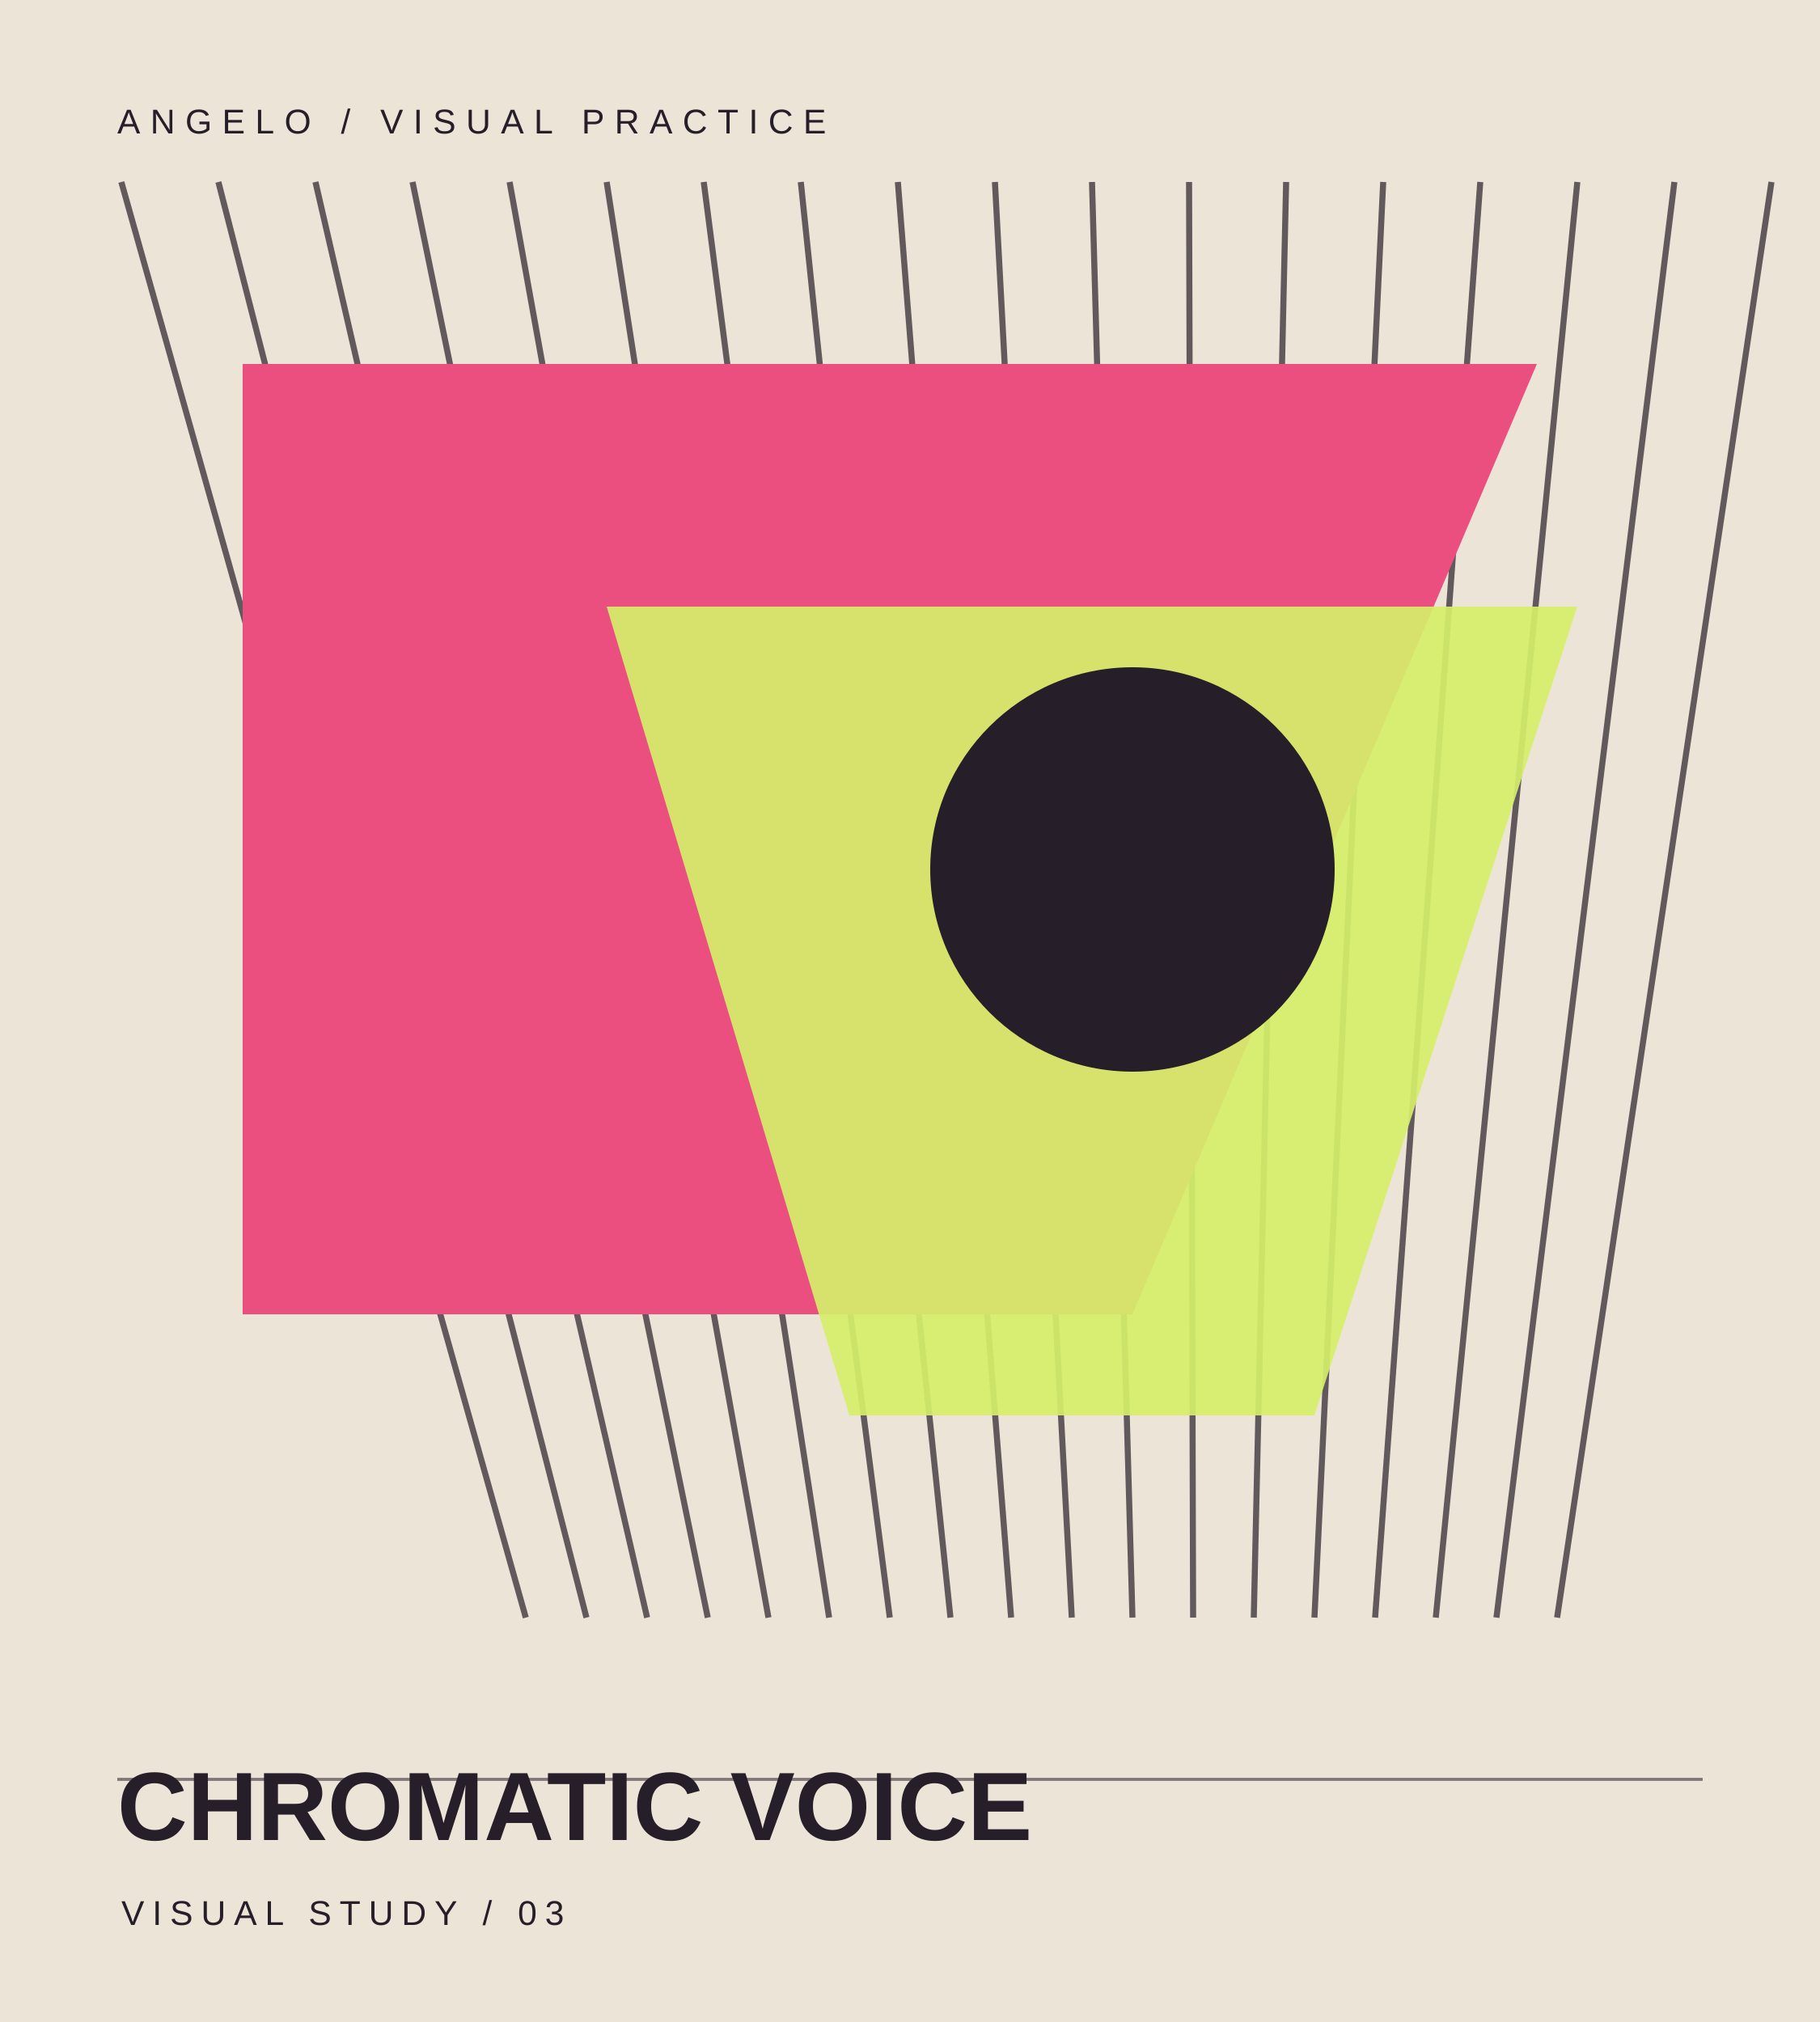
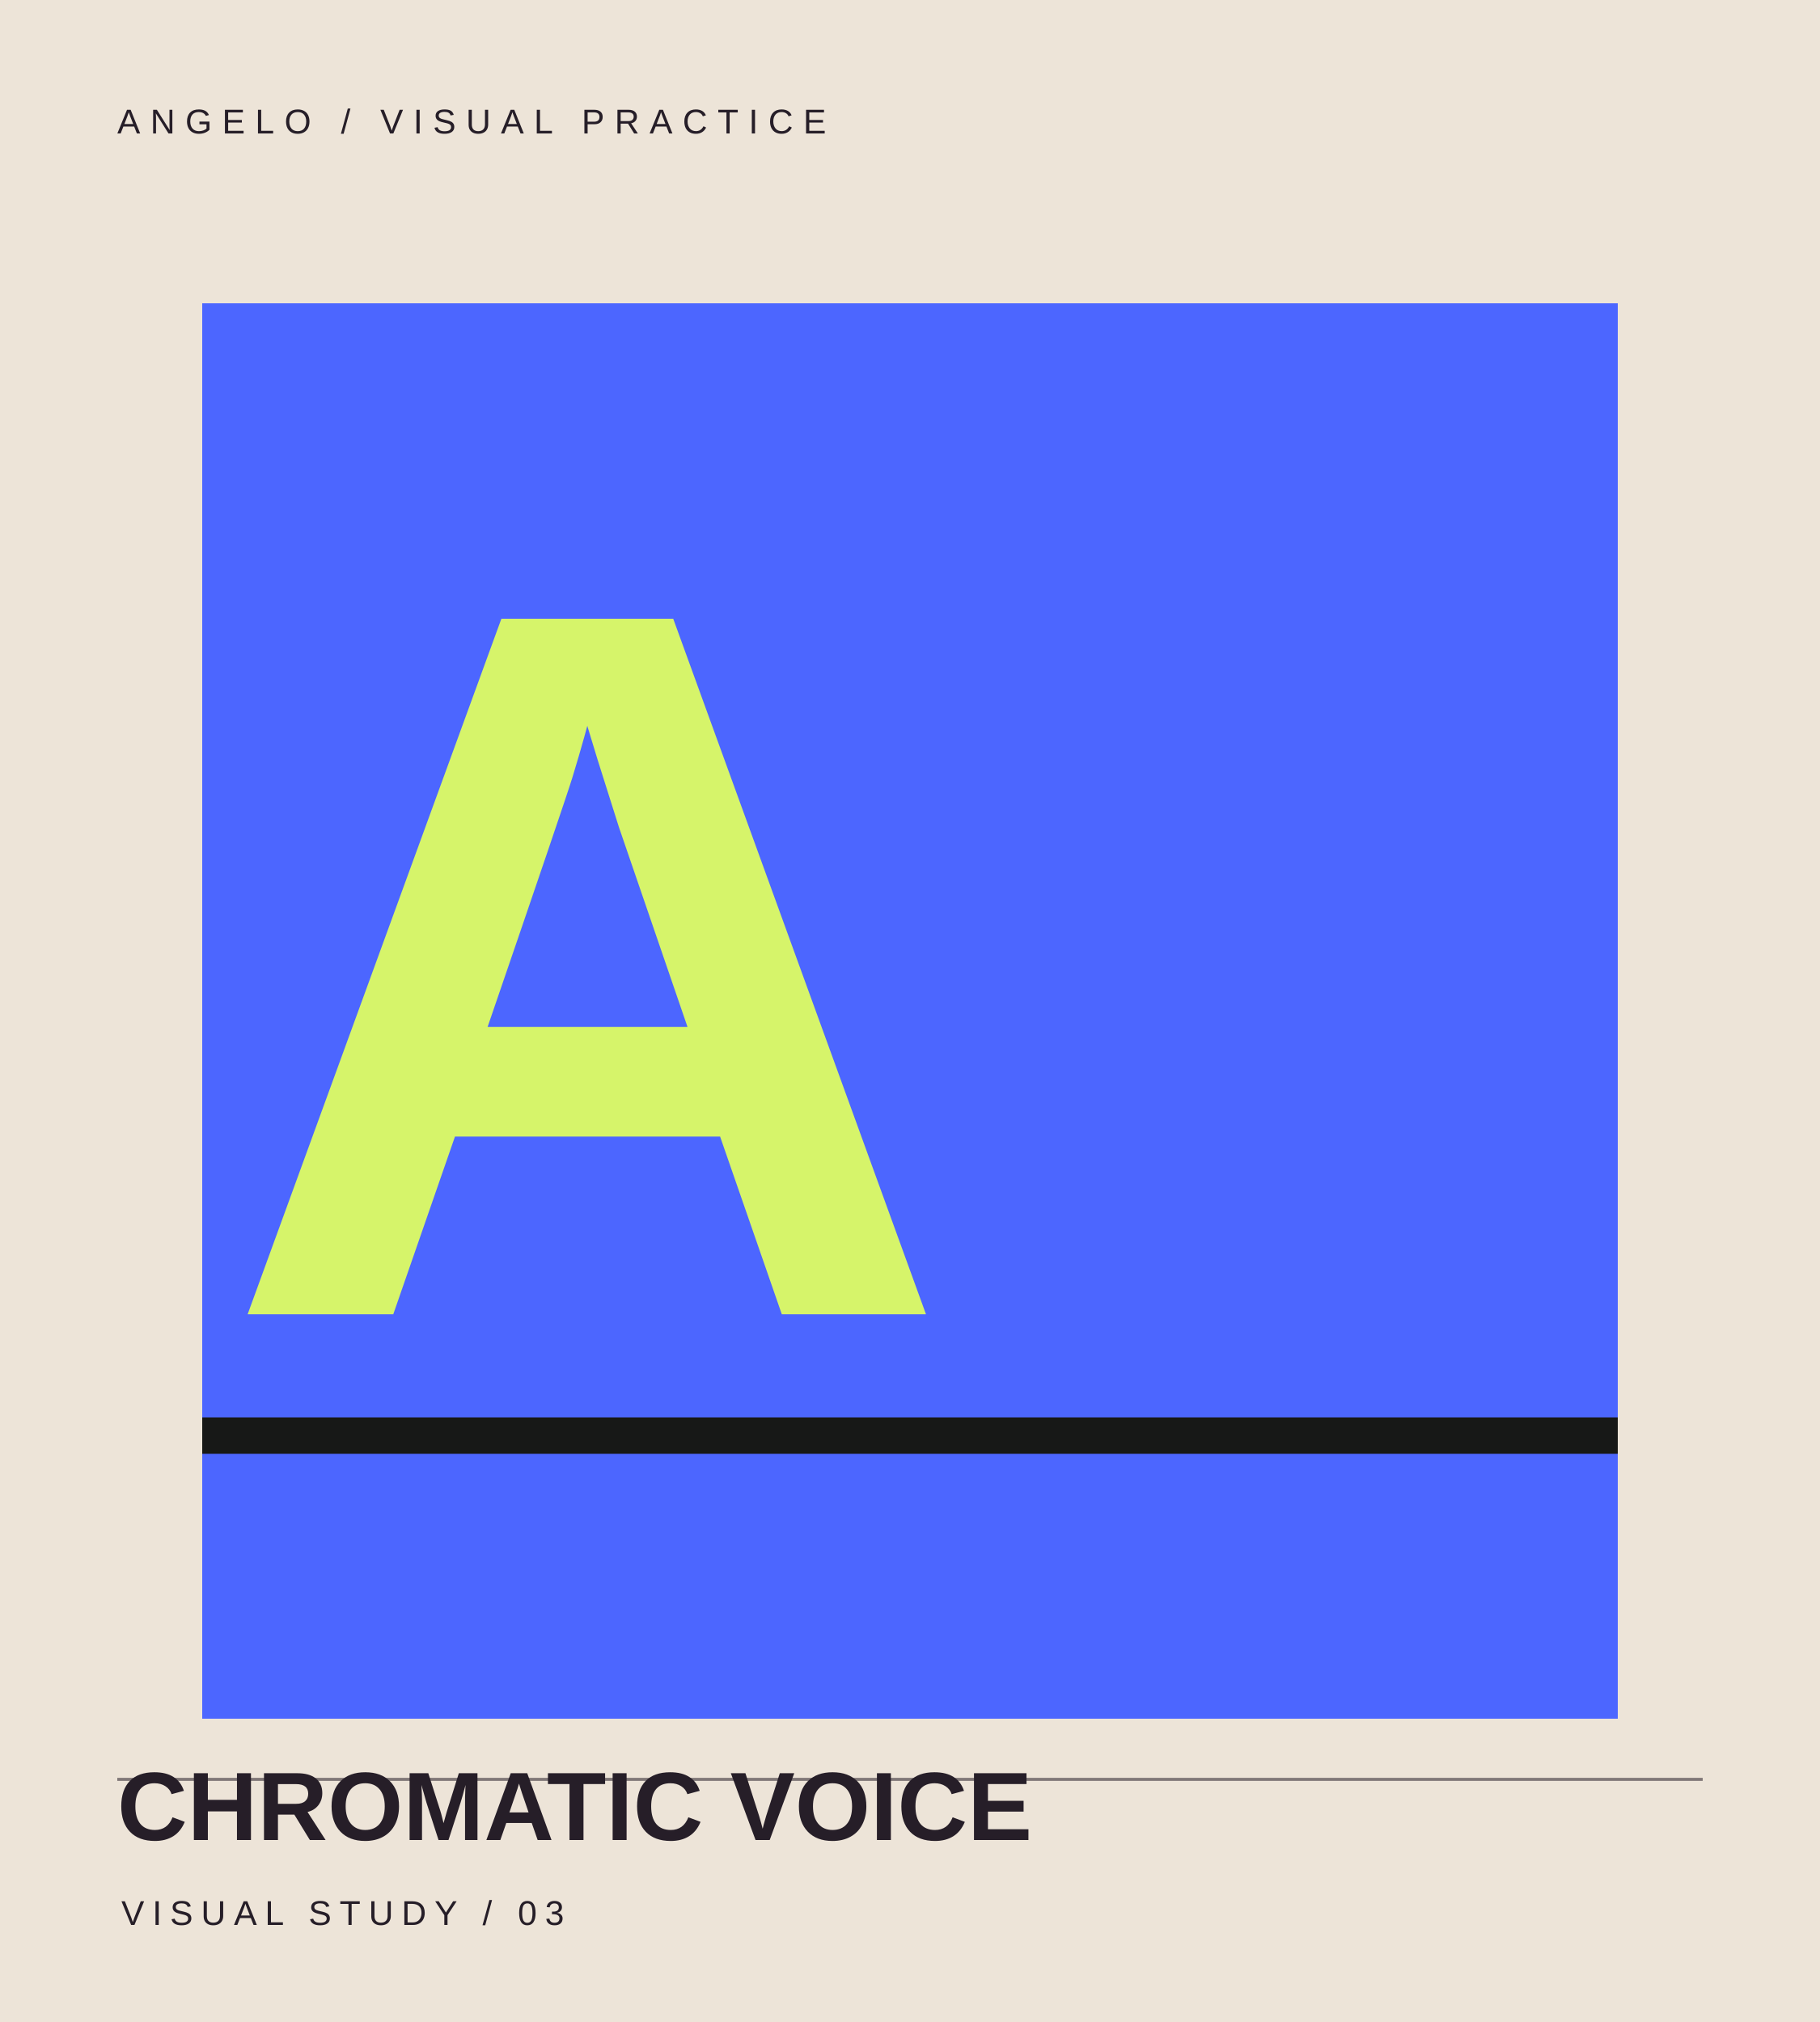
<svg xmlns="http://www.w3.org/2000/svg" viewBox="0 0 900 1000" role="img" aria-label="Chromatic voice artwork">
  <rect width="900" height="1000" fill="#ede4d8" />
-   <g stroke="#261e28" stroke-width="3" opacity=".7">
-     <path d="M60 90L260 800" />
-     <path d="M108 90L290 800" />
-     <path d="M156 90L320 800" />
-     <path d="M204 90L350 800" />
-     <path d="M252 90L380 800" />
-     <path d="M300 90L410 800" />
-     <path d="M348 90L440 800" />
-     <path d="M396 90L470 800" />
-     <path d="M444 90L500 800" />
-     <path d="M492 90L530 800" />
-     <path d="M540 90L560 800" />
-     <path d="M588 90L590 800" />
-     <path d="M636 90L620 800" />
-     <path d="M684 90L650 800" />
-     <path d="M732 90L680 800" />
-     <path d="M780 90L710 800" />
-     <path d="M828 90L740 800" />
-     <path d="M876 90L770 800" />
-   </g>
-   <path d="M120 180H760L560 650H120Z" fill="#ea4f80" />
-   <path d="M300 300H780L650 700H420Z" fill="#d5ef6a" opacity=".92" />
-   <circle cx="560" cy="430" r="100" fill="#261e28" />
+   <rect x="100" y="150" width="700" height="700" fill="#4c66ff" />
+   <text x="110" y="650" font-family="Arial" font-size="500" font-weight="900" fill="#d6f46a">A</text>
+   <path d="M100 710H800" stroke="#171817" stroke-width="18" />
  <g fill="#261e28" font-family="Arial,Helvetica,sans-serif">
    <text x="58" y="66" font-size="17" letter-spacing="5">ANGELO / VISUAL PRACTICE</text>
    <text x="58" y="910" font-size="48" font-weight="700">CHROMATIC VOICE</text>
    <text x="60" y="952" font-size="17" letter-spacing="4">VISUAL STUDY / 03</text>
  </g>
  <path d="M58 880H842" stroke="#261e28" stroke-width="1.5" opacity=".55" />
</svg>
